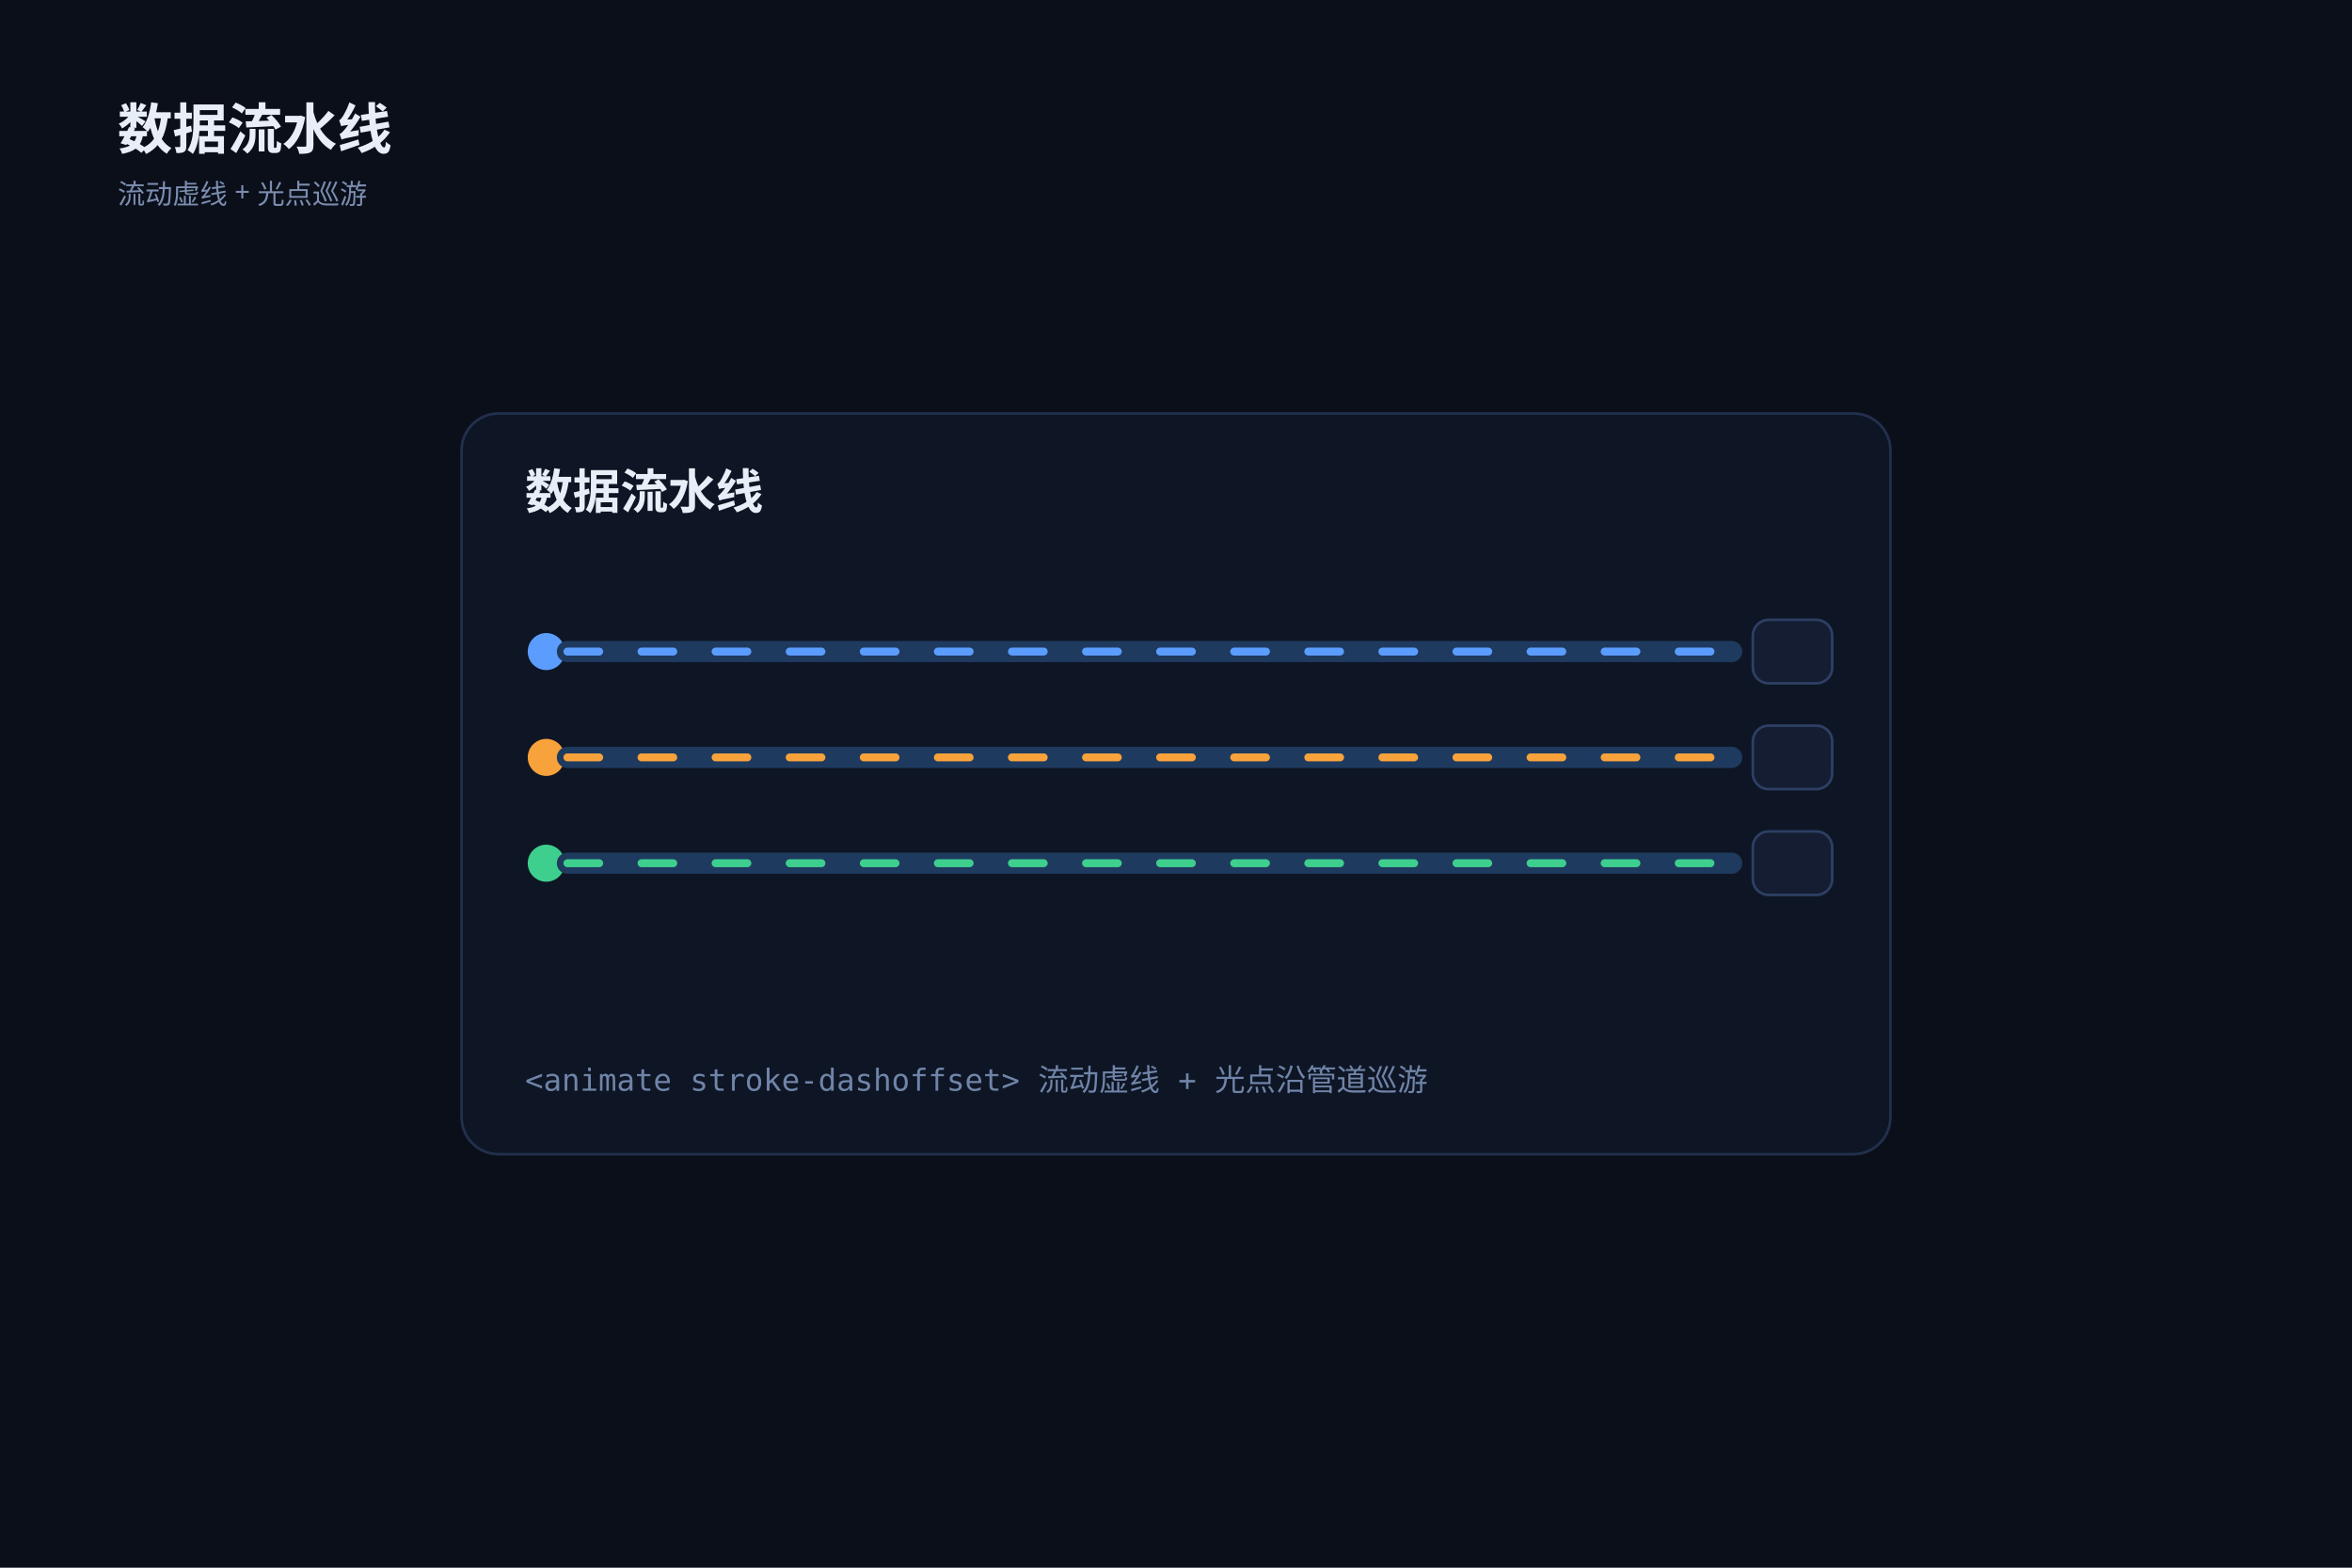
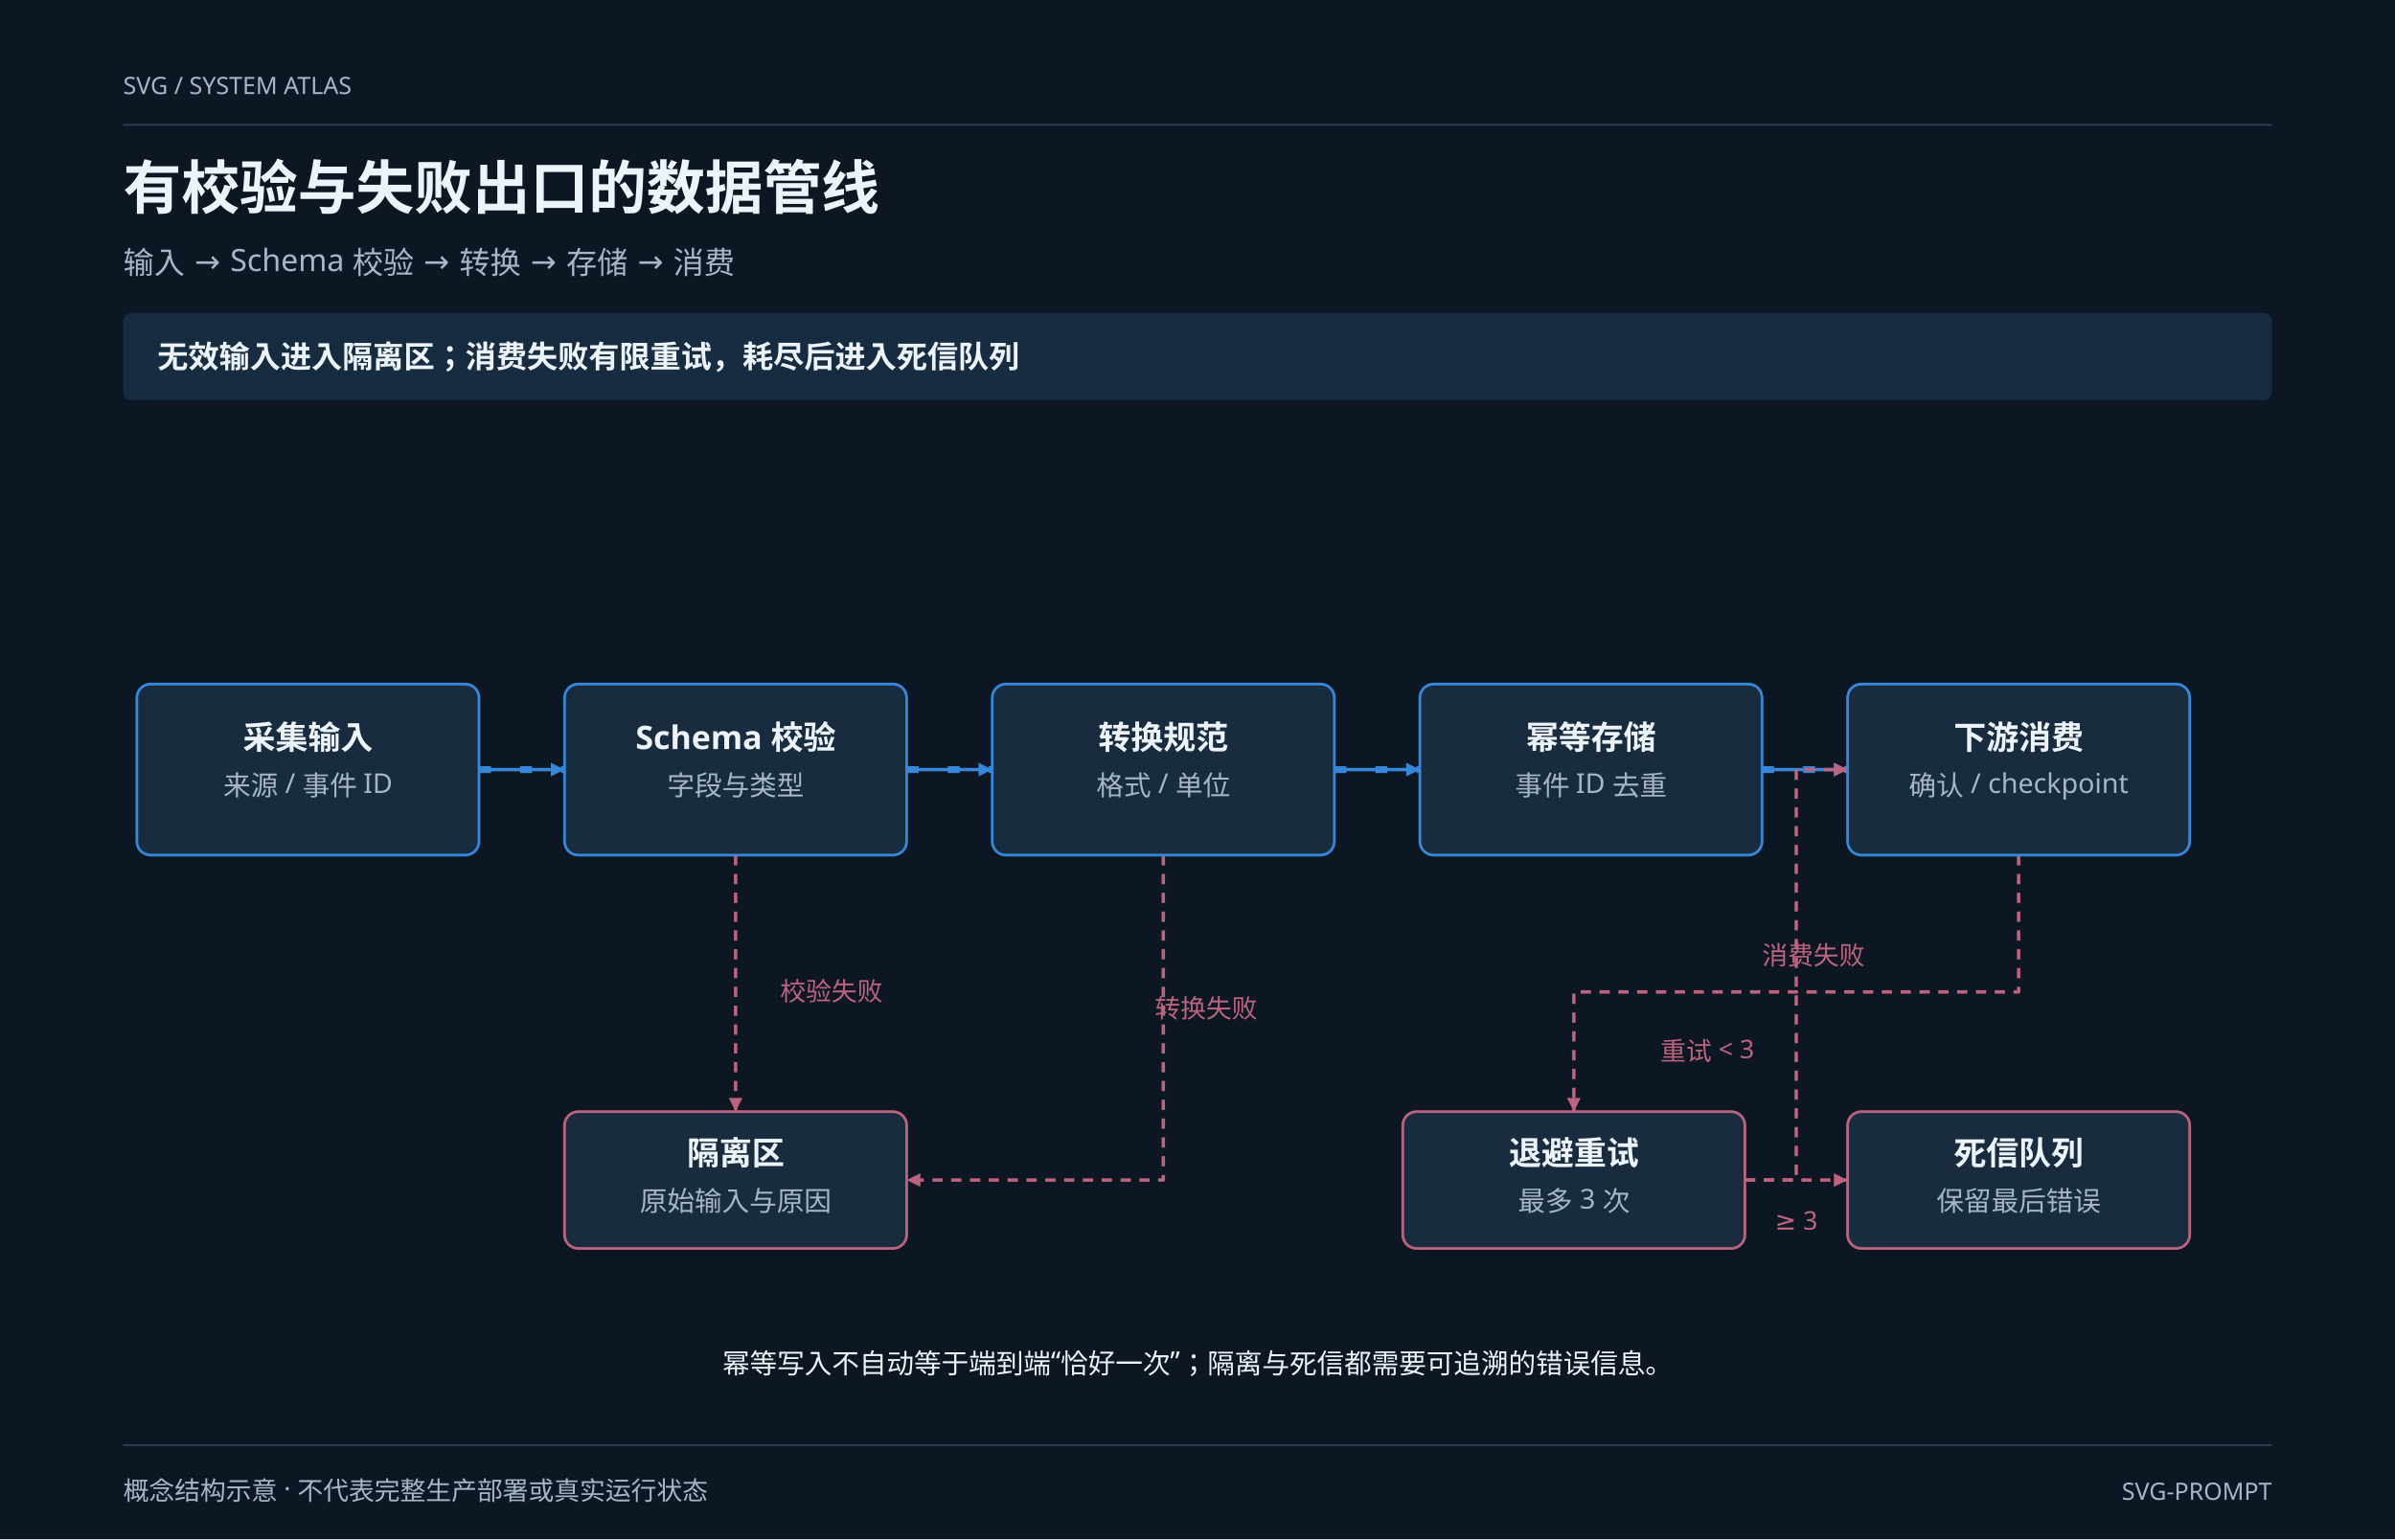
- <svg xmlns="http://www.w3.org/2000/svg" width="1200" height="800" viewBox="0 0 1200 800" font-family="PingFang SC, Hiragino Sans GB, Microsoft YaHei, sans-serif">
-   <rect width="1200" height="800" fill="#0a0f1a" />
-   <text x="60" y="76" font-size="28" font-weight="700" fill="#e8eef7">数据流水线</text>
-   <text x="60" y="104" font-size="14" fill="#7c8db0">流动虚线 + 光点巡游</text>
+ <svg xmlns="http://www.w3.org/2000/svg" width="1400" height="900" viewBox="0 0 1400 900" font-family="PingFang SC, Microsoft YaHei, sans-serif" role="img" aria-labelledby="title desc">
  <defs>
-     <path id="orbit1" d="M790,260 a100,40 0 1,0 200,0 a100,40 0 1,0 -200,0" fill="none" />
-     <path id="orbit2" d="M740,260 a150,60 0 1,0 300,0 a150,60 0 1,0 -300,0" fill="none" />
-     <path id="flow1" d="M100,520 L540,520" />
-     <path id="flow2" d="M100,560 L540,560" />
-     <path id="flow3" d="M100,600 L540,600" />
-     <path id="ecg" d="M660,560 L700,560 L715,545 L730,575 L745,505 L760,615 L775,560 L820,560 L835,545 L850,575 L865,505 L880,615 L895,560 L940,560 L955,545 L970,575 L985,505 L1000,615 L1015,560 L1060,560 L1105,560" />
+     <marker id="arrow-call" viewBox="0 0 10 10" refX="10" refY="5" markerWidth="8" markerHeight="8" markerUnits="userSpaceOnUse" orient="auto">
+       <path d="M 0 0 L 10 5 L 0 10 Z" fill="#3686d9" />
+     </marker>
+     <marker id="arrow-event" viewBox="0 0 10 10" refX="10" refY="5" markerWidth="8" markerHeight="8" markerUnits="userSpaceOnUse" orient="auto">
+       <path d="M 0 0 L 10 5 L 0 10 Z" fill="#d99431" />
+     </marker>
+     <marker id="arrow-data" viewBox="0 0 10 10" refX="10" refY="5" markerWidth="8" markerHeight="8" markerUnits="userSpaceOnUse" orient="auto">
+       <path d="M 0 0 L 10 5 L 0 10 Z" fill="#00a887" />
+     </marker>
+     <marker id="arrow-control" viewBox="0 0 10 10" refX="10" refY="5" markerWidth="8" markerHeight="8" markerUnits="userSpaceOnUse" orient="auto">
+       <path d="M 0 0 L 10 5 L 0 10 Z" fill="#bc637d" />
+     </marker>
+     <marker id="arrow-neutral" viewBox="0 0 10 10" refX="10" refY="5" markerWidth="8" markerHeight="8" markerUnits="userSpaceOnUse" orient="auto">
+       <path d="M 0 0 L 10 5 L 0 10 Z" fill="#8093a6" />
+     </marker>
  </defs>
-   <g transform="translate(600,400) scale(1.35) translate(-330,-570)">
-     <g>
-       <rect x="60" y="430" width="540" height="280" rx="14" fill="#0e1524" stroke="#22304d" />
-       <text x="84" y="466" font-size="18" font-weight="700" fill="#e8eef7">数据流水线</text>
-       <circle cx="92" cy="520" r="7" fill="#5b9dff" />
-       <circle cx="92" cy="560" r="7" fill="#f7a23b" />
-       <circle cx="92" cy="600" r="7" fill="#3ecf8e" />
-       <line x1="100" y1="520" x2="540" y2="520" stroke="#1f3a5f" stroke-width="8" stroke-linecap="round" />
-       <line x1="100" y1="560" x2="540" y2="560" stroke="#1f3a5f" stroke-width="8" stroke-linecap="round" />
-       <line x1="100" y1="600" x2="540" y2="600" stroke="#1f3a5f" stroke-width="8" stroke-linecap="round" />
-       <line x1="100" y1="520" x2="540" y2="520" stroke="#5b9dff" stroke-width="3" stroke-linecap="round" stroke-dasharray="12 16">
-         <animate attributeName="stroke-dashoffset" from="28" to="0" dur="0.9s" repeatCount="indefinite" />
-       </line>
-       <line x1="100" y1="560" x2="540" y2="560" stroke="#f7a23b" stroke-width="3" stroke-linecap="round" stroke-dasharray="12 16">
-         <animate attributeName="stroke-dashoffset" from="28" to="0" dur="1.4s" repeatCount="indefinite" />
-       </line>
-       <line x1="100" y1="600" x2="540" y2="600" stroke="#3ecf8e" stroke-width="3" stroke-linecap="round" stroke-dasharray="12 16">
-         <animate attributeName="stroke-dashoffset" from="28" to="0" dur="0.6s" repeatCount="indefinite" />
-       </line>
-       <rect x="548" y="508" width="30" height="24" rx="6" fill="#141d31" stroke="#2d3f63" />
-       <rect x="548" y="548" width="30" height="24" rx="6" fill="#141d31" stroke="#2d3f63" />
-       <rect x="548" y="588" width="30" height="24" rx="6" fill="#141d31" stroke="#2d3f63" />
-       <circle r="5" fill="#cfe4ff">
-         <animateMotion dur="3s" repeatCount="indefinite">
-           <mpath href="#flow1" />
-         </animateMotion>
-         <animate attributeName="opacity" values="0;1;1;0" keyTimes="0;0.1;0.9;1" dur="3s" repeatCount="indefinite" />
-       </circle>
-       <circle r="5" fill="#ffe1b8">
-         <animateMotion dur="4.2s" begin="0.8s" repeatCount="indefinite">
-           <mpath href="#flow2" />
-         </animateMotion>
-         <animate attributeName="opacity" values="0;1;1;0" keyTimes="0;0.1;0.9;1" dur="4.2s" begin="0.8s" repeatCount="indefinite" />
-       </circle>
-       <circle r="5" fill="#d4ffe9">
-         <animateMotion dur="2.2s" begin="0.4s" repeatCount="indefinite">
-           <mpath href="#flow3" />
-         </animateMotion>
-         <animate attributeName="opacity" values="0;1;1;0" keyTimes="0;0.1;0.9;1" dur="2.2s" begin="0.4s" repeatCount="indefinite" />
-       </circle>
-       <text x="84" y="686" font-size="11.5" fill="#6f84a8" font-family="SFMono-Regular, Menlo, monospace">&lt;animate stroke-dashoffset&gt; 流动虚线 + 光点沿管道巡游</text>
-     </g>
+   <style>.flow{stroke-dasharray:7 17;animation:flow 2.8s linear infinite}@keyframes flow{to{stroke-dashoffset:-48}}.event-focus{animation:focus 6s infinite}@keyframes focus{0%,100%{stroke-width:2}35%,55%{stroke-width:7}}@media(prefers-reduced-motion:reduce){.flow{animation:none;display:none}.event-focus{animation:none;stroke-width:2}}</style>
+   <rect width="1400" height="900" fill="#0d1724" />
+   <text x="72" y="55" fill="#a5b6c9" font-size="14" text-anchor="start" font-weight="400">SVG / SYSTEM ATLAS</text>
+   <line x1="72" y1="73" x2="1328" y2="73" stroke="#2d4155" />
+   <text x="72" y="122" fill="#edf3fa" font-size="34" text-anchor="start" font-weight="700">有校验与失败出口的数据管线</text>
+   <text x="72" y="160" fill="#a5b6c9" font-size="18" text-anchor="start" font-weight="400">输入 → Schema 校验 → 转换 → 存储 → 消费</text>
+   <rect x="72" y="183" width="1256" height="51" rx="5" fill="#172c40" />
+   <text x="92" y="215" fill="#edf3fa" font-size="18" text-anchor="start" font-weight="600">无效输入进入隔离区；消费失败有限重试，耗尽后进入死信队列</text>
+   <polyline id="edge-1" data-edge="edge-1" data-source="ingest" data-target="schema" data-source-port="r" data-target-port="l" data-guard="" data-route="ports" points="280,450 330,450" fill="none" stroke="#3686d9" stroke-width="2" stroke-linejoin="round" marker-end="url(#arrow-call)" />
+   <path class="flow" data-animated-edge="edge-1" d="M 280 450 L 330 450" fill="none" stroke="#3686d9" stroke-width="4" />
+   <polyline id="edge-2" data-edge="edge-2" data-source="schema" data-target="transform" data-source-port="r" data-target-port="l" data-guard="通过" data-route="ports" points="530,450 580,450" fill="none" stroke="#3686d9" stroke-width="2" stroke-linejoin="round" marker-end="url(#arrow-call)" />
+   <path class="flow" data-animated-edge="edge-2" d="M 530 450 L 580 450" fill="none" stroke="#3686d9" stroke-width="4" />
+   <polyline id="edge-3" data-edge="edge-3" data-source="transform" data-target="store" data-source-port="r" data-target-port="l" data-guard="通过" data-route="ports" points="780,450 830,450" fill="none" stroke="#3686d9" stroke-width="2" stroke-linejoin="round" marker-end="url(#arrow-call)" />
+   <path class="flow" data-animated-edge="edge-3" d="M 780 450 L 830 450" fill="none" stroke="#3686d9" stroke-width="4" />
+   <polyline id="edge-4" data-edge="edge-4" data-source="store" data-target="consumer" data-source-port="r" data-target-port="l" data-guard="" data-route="ports" points="1030,450 1080,450" fill="none" stroke="#3686d9" stroke-width="2" stroke-linejoin="round" marker-end="url(#arrow-call)" />
+   <path class="flow" data-animated-edge="edge-4" d="M 1030 450 L 1080 450" fill="none" stroke="#3686d9" stroke-width="4" />
+   <polyline id="edge-5" data-edge="edge-5" data-source="schema" data-target="quarantine" data-source-port="b" data-target-port="t" data-guard="schema invalid" data-route="ports" points="430,500 430,650" fill="none" stroke="#bc637d" stroke-width="2" stroke-linejoin="round" marker-end="url(#arrow-control)" stroke-dasharray="6 5" />
+   <polyline id="edge-6" data-edge="edge-6" data-source="transform" data-target="quarantine" data-source-port="b" data-target-port="r" data-guard="transform failed" data-route="ports" points="680,500 680,690 530,690" fill="none" stroke="#bc637d" stroke-width="2" stroke-linejoin="round" marker-end="url(#arrow-control)" stroke-dasharray="6 5" />
+   <polyline id="edge-7" data-edge="edge-7" data-source="consumer" data-target="retry" data-source-port="b" data-target-port="t" data-guard="consumer failed" data-route="ports" points="1180,500 1180,580 920,580 920,650" fill="none" stroke="#bc637d" stroke-width="2" stroke-linejoin="round" marker-end="url(#arrow-control)" stroke-dasharray="6 5" />
+   <polyline id="edge-8" data-edge="edge-8" data-source="retry" data-target="consumer" data-source-port="r" data-target-port="l" data-guard="retry&lt;3" data-route="ports" points="1020,690 1050,690 1050,450 1080,450" fill="none" stroke="#bc637d" stroke-width="2" stroke-linejoin="round" marker-end="url(#arrow-control)" stroke-dasharray="6 5" />
+   <polyline id="edge-9" data-edge="edge-9" data-source="retry" data-target="dead" data-source-port="r" data-target-port="l" data-guard="retry&gt;=3" data-route="ports" points="1020,690 1080,690" fill="none" stroke="#bc637d" stroke-width="2" stroke-linejoin="round" marker-end="url(#arrow-control)" stroke-dasharray="6 5" />
+   <g id="node-ingest" data-node="ingest" data-kind="box" data-terminal="false" data-start="true" data-box="80,400,200,100">
+     <rect x="80" y="400" width="200" height="100" rx="8" fill="#182b3f" stroke="#3686d9" stroke-width="1.6" />
+     <text x="180.0" y="438" fill="#edf3fa" font-size="19" text-anchor="middle" font-weight="600">采集输入</text>
+     <text x="180.0" y="465" fill="#a5b6c9" font-size="16" text-anchor="middle" font-weight="400">来源 / 事件 ID</text>
  </g>
+   <g id="node-schema" data-node="schema" data-kind="box" data-terminal="false" data-start="false" data-box="330,400,200,100">
+     <rect x="330" y="400" width="200" height="100" rx="8" fill="#182b3f" stroke="#3686d9" stroke-width="1.6" />
+     <text x="430.0" y="438" fill="#edf3fa" font-size="19" text-anchor="middle" font-weight="600">Schema 校验</text>
+     <text x="430.0" y="465" fill="#a5b6c9" font-size="16" text-anchor="middle" font-weight="400">字段与类型</text>
+   </g>
+   <g id="node-transform" data-node="transform" data-kind="box" data-terminal="false" data-start="false" data-box="580,400,200,100">
+     <rect x="580" y="400" width="200" height="100" rx="8" fill="#182b3f" stroke="#3686d9" stroke-width="1.6" />
+     <text x="680.0" y="438" fill="#edf3fa" font-size="19" text-anchor="middle" font-weight="600">转换规范</text>
+     <text x="680.0" y="465" fill="#a5b6c9" font-size="16" text-anchor="middle" font-weight="400">格式 / 单位</text>
+   </g>
+   <g id="node-store" data-node="store" data-kind="box" data-terminal="false" data-start="false" data-box="830,400,200,100">
+     <rect x="830" y="400" width="200" height="100" rx="8" fill="#182b3f" stroke="#3686d9" stroke-width="1.6" />
+     <text x="930.0" y="438" fill="#edf3fa" font-size="19" text-anchor="middle" font-weight="600">幂等存储</text>
+     <text x="930.0" y="465" fill="#a5b6c9" font-size="16" text-anchor="middle" font-weight="400">事件 ID 去重</text>
+   </g>
+   <g id="node-consumer" data-node="consumer" data-kind="box" data-terminal="false" data-start="false" data-box="1080,400,200,100">
+     <rect x="1080" y="400" width="200" height="100" rx="8" fill="#182b3f" stroke="#3686d9" stroke-width="1.6" />
+     <text x="1180.0" y="438" fill="#edf3fa" font-size="19" text-anchor="middle" font-weight="600">下游消费</text>
+     <text x="1180.0" y="465" fill="#a5b6c9" font-size="16" text-anchor="middle" font-weight="400">确认 / checkpoint</text>
+   </g>
+   <g id="node-quarantine" data-node="quarantine" data-kind="box" data-terminal="true" data-start="false" data-box="330,650,200,80">
+     <rect x="330" y="650" width="200" height="80" rx="8" fill="#182b3f" stroke="#bc637d" stroke-width="1.6" />
+     <text x="430.0" y="681" fill="#edf3fa" font-size="19" text-anchor="middle" font-weight="600">隔离区</text>
+     <text x="430.0" y="708" fill="#a5b6c9" font-size="16" text-anchor="middle" font-weight="400">原始输入与原因</text>
+   </g>
+   <g id="node-retry" data-node="retry" data-kind="box" data-terminal="false" data-start="false" data-box="820,650,200,80">
+     <rect x="820" y="650" width="200" height="80" rx="8" fill="#182b3f" stroke="#bc637d" stroke-width="1.6" />
+     <text x="920.0" y="681" fill="#edf3fa" font-size="19" text-anchor="middle" font-weight="600">退避重试</text>
+     <text x="920.0" y="708" fill="#a5b6c9" font-size="16" text-anchor="middle" font-weight="400">最多 3 次</text>
+   </g>
+   <g id="node-dead" data-node="dead" data-kind="box" data-terminal="true" data-start="false" data-box="1080,650,200,80">
+     <rect x="1080" y="650" width="200" height="80" rx="8" fill="#182b3f" stroke="#bc637d" stroke-width="1.6" />
+     <text x="1180.0" y="681" fill="#edf3fa" font-size="19" text-anchor="middle" font-weight="600">死信队列</text>
+     <text x="1180.0" y="708" fill="#a5b6c9" font-size="16" text-anchor="middle" font-weight="400">保留最后错误</text>
+   </g>
+   <text x="486" y="585" fill="#bc637d" font-size="15" text-anchor="middle" font-weight="400">校验失败</text>
+   <text x="705" y="595" fill="#bc637d" font-size="15" text-anchor="middle" font-weight="400">转换失败</text>
+   <text x="1060" y="564" fill="#bc637d" font-size="15" text-anchor="middle" font-weight="400">消费失败</text>
+   <text x="998" y="620" fill="#bc637d" font-size="15" text-anchor="middle" font-weight="400">重试 &lt; 3</text>
+   <text x="1050" y="719" fill="#bc637d" font-size="15" text-anchor="middle" font-weight="400">≥ 3</text>
+   <text x="700" y="803" fill="#edf3fa" font-size="16" text-anchor="middle" font-weight="400">幂等写入不自动等于端到端“恰好一次”；隔离与死信都需要可追溯的错误信息。</text>
+   <line x1="72" y1="845" x2="1328" y2="845" stroke="#2d4155" />
+   <text x="72" y="877" fill="#a5b6c9" font-size="15" text-anchor="start" font-weight="400">概念结构示意 · 不代表完整生产部署或真实运行状态</text>
+   <text x="1328" y="877" fill="#a5b6c9" font-size="14" text-anchor="end" font-weight="400">SVG-PROMPT</text>
</svg>
